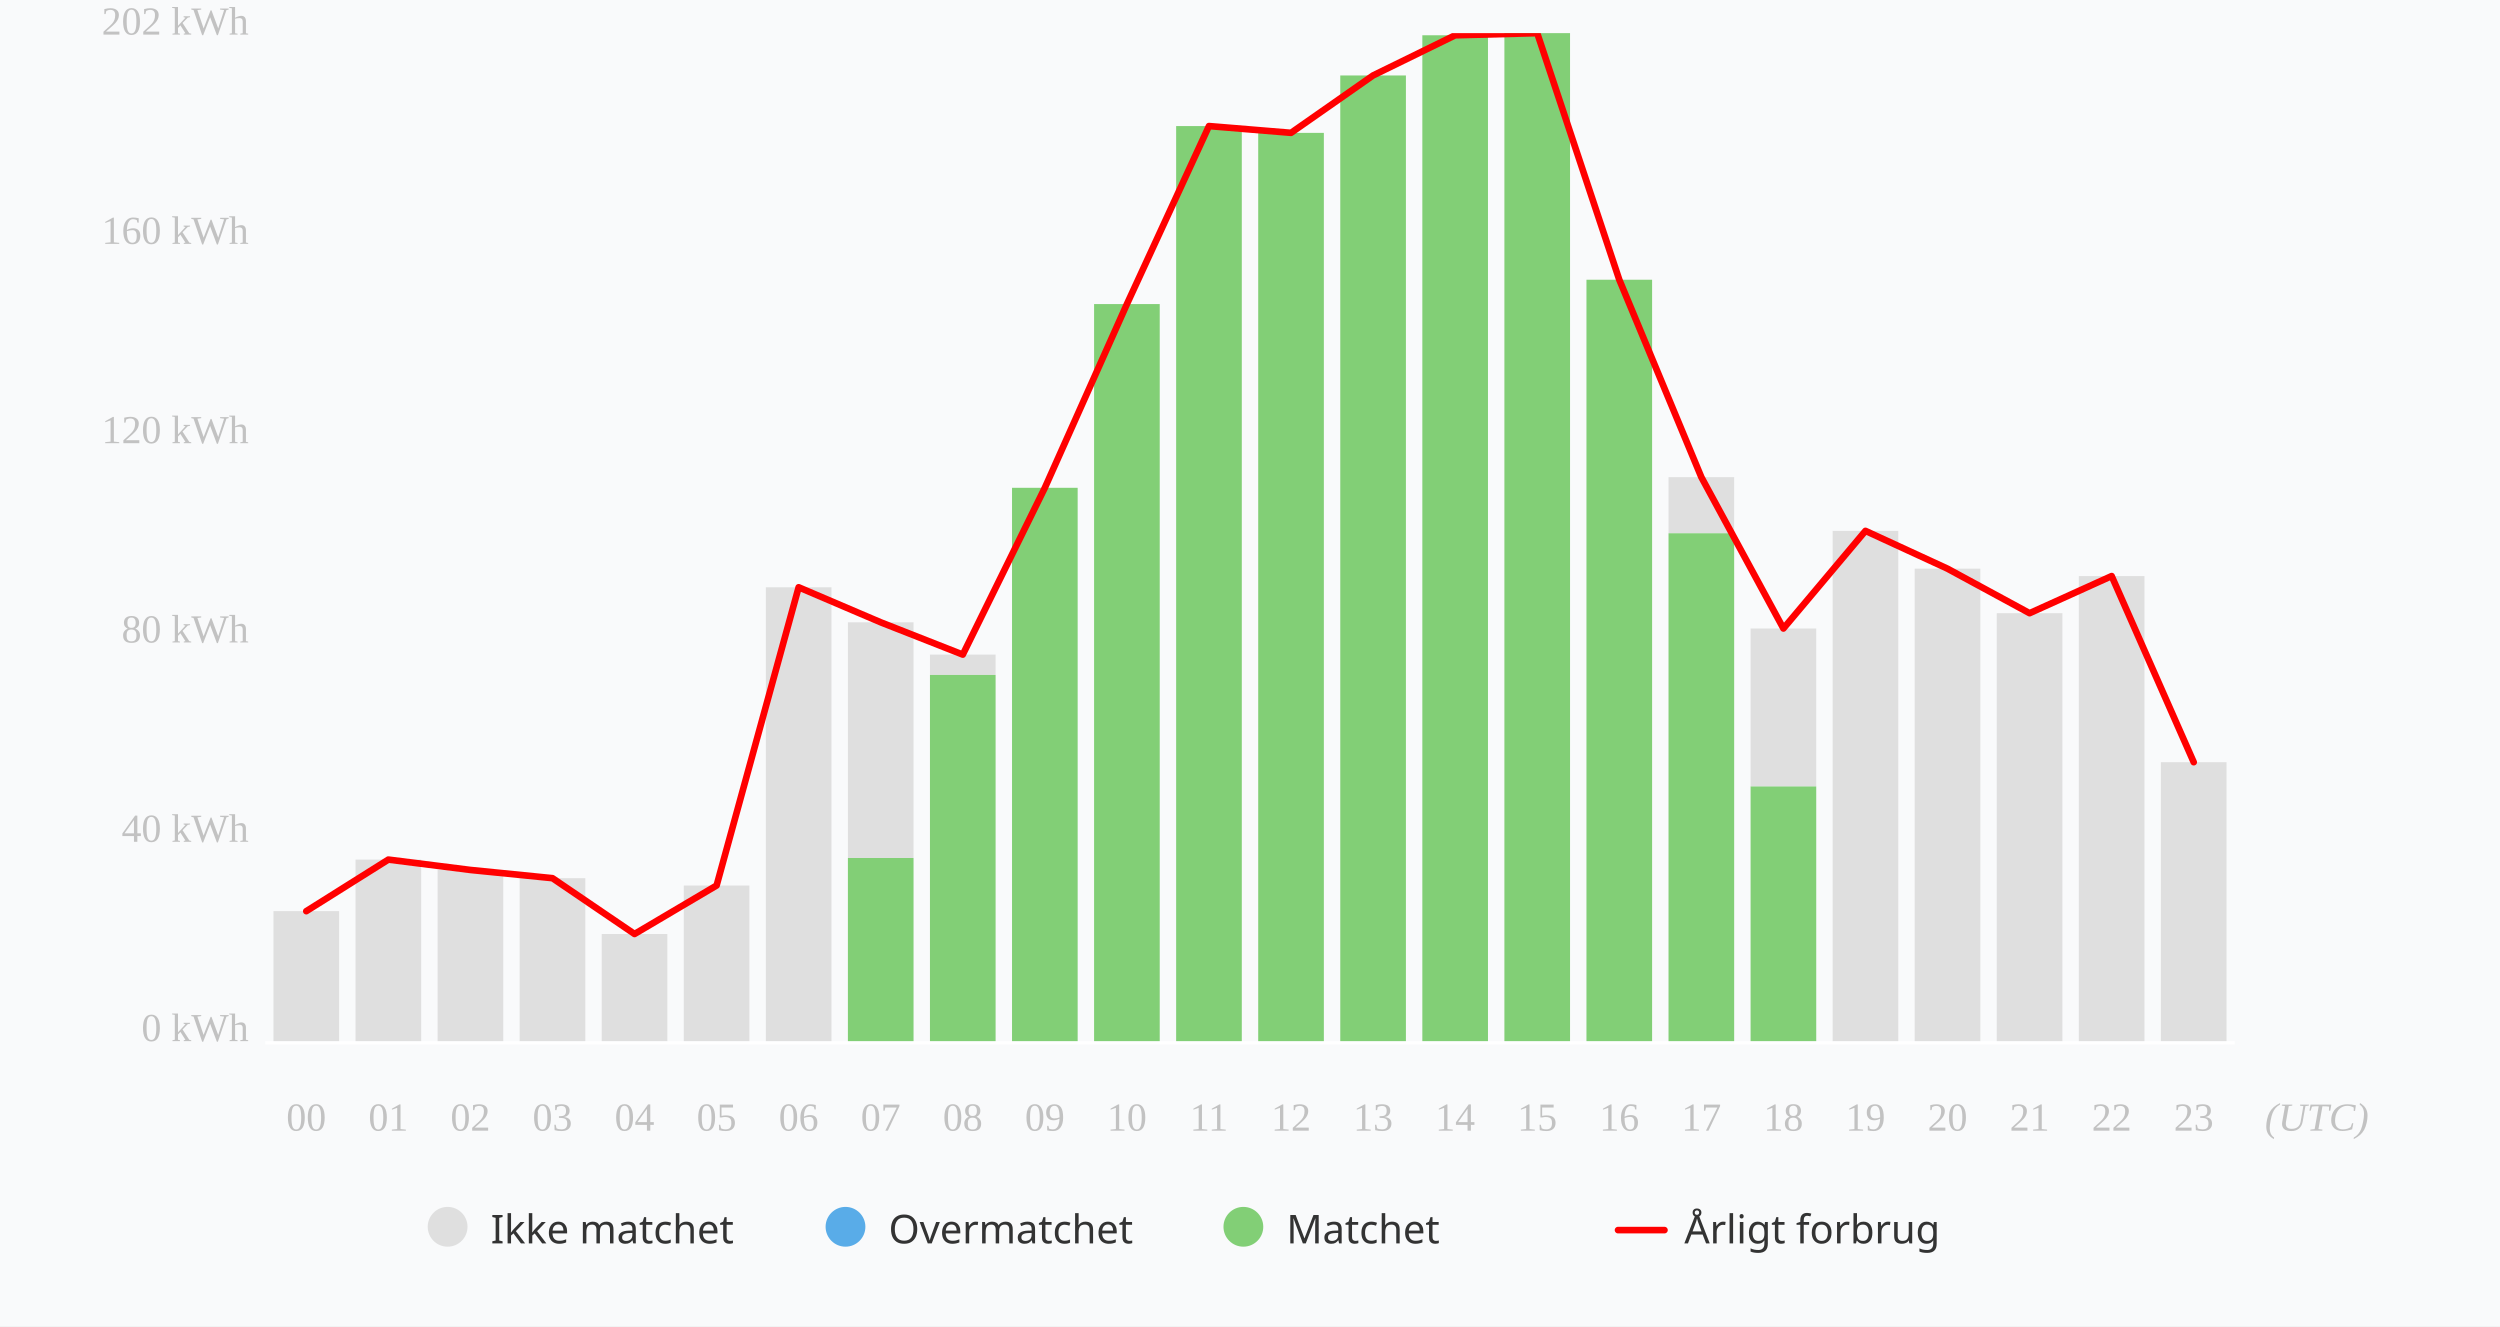
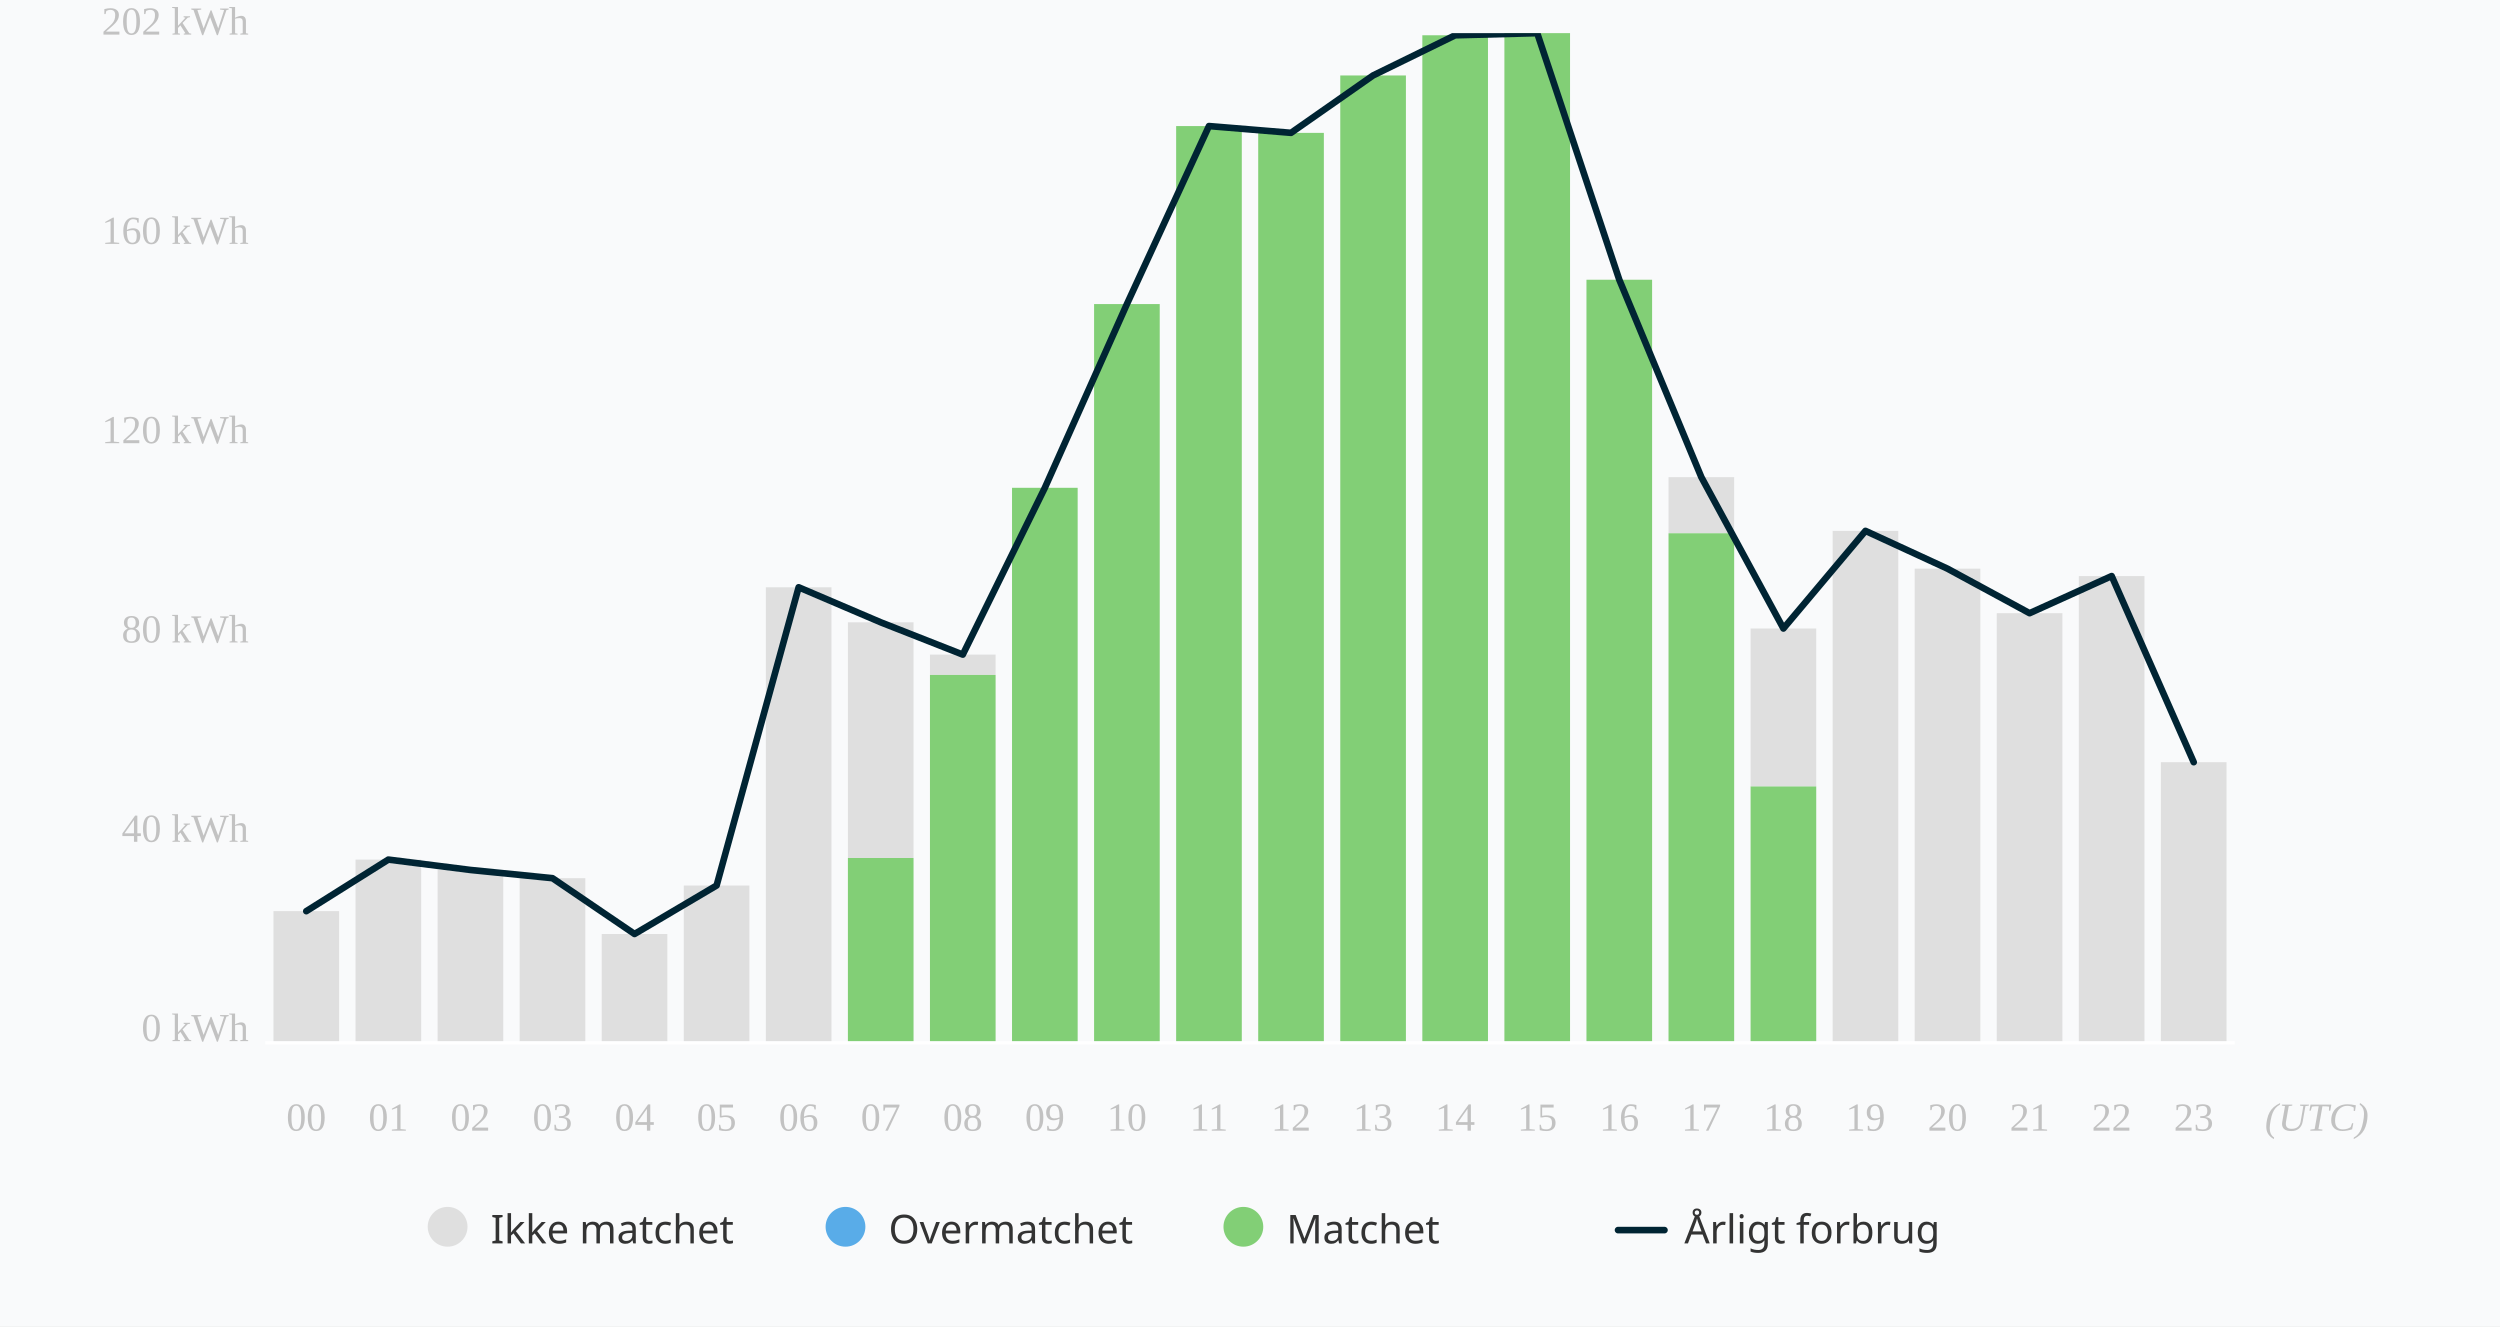
<svg xmlns="http://www.w3.org/2000/svg" class="highcharts-root" viewBox="0 0 754 400" preserveAspectRatio="xMidYMid meet" style="width: 100%; height: auto; display: block;" role="img">
  <defs>
    <filter id="drop-shadow">
      <feDropShadow dx="1" dy="1" flood-color="#000000" flood-opacity="0.75" stdDeviation="2.5" />
    </filter>
    <clipPath id="chart-area">
      <rect x="0" y="0" width="594" height="304" fill="none" />
    </clipPath>
  </defs>
  <rect fill="#F9FAFB" class="highcharts-background" x="0" y="0" width="754" height="400" rx="0" ry="0" />
  <g class="highcharts-grid highcharts-xaxis-grid" data-z-index="1">
    <path fill="none" stroke="#e6e6e6" stroke-width="0" data-z-index="1" class="highcharts-grid-line" d="M 80 10 L 80 314" opacity="1" />
    <path fill="none" stroke="#e6e6e6" stroke-width="0" data-z-index="1" class="highcharts-grid-line" d="M 104.75 10 L 104.75 314" opacity="1" />
    <path fill="none" stroke="#e6e6e6" stroke-width="0" data-z-index="1" class="highcharts-grid-line" d="M 129.5 10 L 129.5 314" opacity="1" />
    <path fill="none" stroke="#e6e6e6" stroke-width="0" data-z-index="1" class="highcharts-grid-line" d="M 154.25 10 L 154.25 314" opacity="1" />
    <path fill="none" stroke="#e6e6e6" stroke-width="0" data-z-index="1" class="highcharts-grid-line" d="M 179 10 L 179 314" opacity="1" />
    <path fill="none" stroke="#e6e6e6" stroke-width="0" data-z-index="1" class="highcharts-grid-line" d="M 203.75 10 L 203.75 314" opacity="1" />
    <path fill="none" stroke="#e6e6e6" stroke-width="0" data-z-index="1" class="highcharts-grid-line" d="M 228.5 10 L 228.5 314" opacity="1" />
    <path fill="none" stroke="#e6e6e6" stroke-width="0" data-z-index="1" class="highcharts-grid-line" d="M 253.25 10 L 253.25 314" opacity="1" />
    <path fill="none" stroke="#e6e6e6" stroke-width="0" data-z-index="1" class="highcharts-grid-line" d="M 278 10 L 278 314" opacity="1" />
    <path fill="none" stroke="#e6e6e6" stroke-width="0" data-z-index="1" class="highcharts-grid-line" d="M 302.75 10 L 302.75 314" opacity="1" />
    <path fill="none" stroke="#e6e6e6" stroke-width="0" data-z-index="1" class="highcharts-grid-line" d="M 327.5 10 L 327.5 314" opacity="1" />
    <path fill="none" stroke="#e6e6e6" stroke-width="0" data-z-index="1" class="highcharts-grid-line" d="M 352.25 10 L 352.25 314" opacity="1" />
    <path fill="none" stroke="#e6e6e6" stroke-width="0" data-z-index="1" class="highcharts-grid-line" d="M 377 10 L 377 314" opacity="1" />
    <path fill="none" stroke="#e6e6e6" stroke-width="0" data-z-index="1" class="highcharts-grid-line" d="M 401.75 10 L 401.75 314" opacity="1" />
    <path fill="none" stroke="#e6e6e6" stroke-width="0" data-z-index="1" class="highcharts-grid-line" d="M 426.5 10 L 426.5 314" opacity="1" />
    <path fill="none" stroke="#e6e6e6" stroke-width="0" data-z-index="1" class="highcharts-grid-line" d="M 451.25 10 L 451.25 314" opacity="1" />
    <path fill="none" stroke="#e6e6e6" stroke-width="0" data-z-index="1" class="highcharts-grid-line" d="M 476 10 L 476 314" opacity="1" />
    <path fill="none" stroke="#e6e6e6" stroke-width="0" data-z-index="1" class="highcharts-grid-line" d="M 500.75 10 L 500.75 314" opacity="1" />
    <path fill="none" stroke="#e6e6e6" stroke-width="0" data-z-index="1" class="highcharts-grid-line" d="M 525.5 10 L 525.5 314" opacity="1" />
    <path fill="none" stroke="#e6e6e6" stroke-width="0" data-z-index="1" class="highcharts-grid-line" d="M 550.25 10 L 550.25 314" opacity="1" />
    <path fill="none" stroke="#e6e6e6" stroke-width="0" data-z-index="1" class="highcharts-grid-line" d="M 575 10 L 575 314" opacity="1" />
    <path fill="none" stroke="#e6e6e6" stroke-width="0" data-z-index="1" class="highcharts-grid-line" d="M 599.75 10 L 599.75 314" opacity="1" />
    <path fill="none" stroke="#e6e6e6" stroke-width="0" data-z-index="1" class="highcharts-grid-line" d="M 624.5 10 L 624.5 314" opacity="1" />
    <path fill="none" stroke="#e6e6e6" stroke-width="0" data-z-index="1" class="highcharts-grid-line" d="M 649.25 10 L 649.25 314" opacity="1" />
    <path fill="none" stroke="#e6e6e6" stroke-width="0" data-z-index="1" class="highcharts-grid-line" d="M 674 10 L 674 314" opacity="1" />
  </g>
  <g class="highcharts-axis highcharts-xaxis" data-z-index="2">
    <path fill="none" class="highcharts-axis-line" stroke="#ffffff" stroke-width="1" d="M 80 314.5 L 674 314.5" />
  </g>
  <g class="highcharts-series-group" data-z-index="3" transform="translate(80,10)">
    <g class="highcharts-series highcharts-series-0 highcharts-column-series" data-z-index="0.1" opacity="1" clip-path="url(#chart-area)">
      <rect x="2.475" y="264.807" width="19.8" height="39.193" fill="#DFDFDF" />
      <rect x="27.225" y="249.253" width="19.8" height="54.747" fill="#DFDFDF" />
      <rect x="51.975" y="252.379" width="19.8" height="51.621" fill="#DFDFDF" />
      <rect x="76.725" y="254.858" width="19.8" height="49.142" fill="#DFDFDF" />
      <rect x="101.475" y="271.69" width="19.8" height="32.31" fill="#DFDFDF" />
      <rect x="126.225" y="257.067" width="19.8" height="46.933" fill="#DFDFDF" />
      <rect x="150.975" y="167.124" width="19.8" height="136.876" fill="#DFDFDF" />
      <rect x="175.725" y="177.689" width="19.8" height="71.086" fill="#DFDFDF" />
      <rect x="200.475" y="187.427" width="19.8" height="6.133" fill="#DFDFDF" />
      <rect x="423.225" y="133.912" width="19.8" height="16.925" fill="#DFDFDF" />
      <rect x="447.975" y="179.553" width="19.8" height="47.655" fill="#DFDFDF" />
      <rect x="472.725" y="150.113" width="19.8" height="153.887" fill="#DFDFDF" />
      <rect x="497.475" y="161.519" width="19.8" height="142.481" fill="#DFDFDF" />
      <rect x="522.225" y="174.939" width="19.8" height="129.061" fill="#DFDFDF" />
      <rect x="546.975" y="163.743" width="19.8" height="140.257" fill="#DFDFDF" />
      <rect x="571.725" y="219.873" width="19.8" height="84.127" fill="#DFDFDF" />
    </g>
    <g class="highcharts-series highcharts-series-1 highcharts-column-series" data-z-index="0.1" opacity="1" clip-path="url(#chart-area)" />
    <g class="highcharts-series highcharts-series-2 highcharts-column-series" data-z-index="0.1" opacity="1" clip-path="url(#chart-area)">
      <rect x="175.725" y="248.776" width="19.8" height="55.224" fill="#82CF76" />
      <rect x="200.475" y="193.561" width="19.8" height="110.439" fill="#82CF76" />
      <rect x="225.225" y="137.122" width="19.8" height="166.878" fill="#82CF76" />
      <rect x="249.975" y="81.713" width="19.8" height="222.287" fill="#82CF76" />
      <rect x="274.725" y="28.023" width="19.8" height="275.977" fill="#82CF76" />
      <rect x="299.475" y="30.065" width="19.8" height="273.935" fill="#82CF76" />
      <rect x="324.225" y="12.754" width="19.8" height="291.246" fill="#82CF76" />
      <rect x="348.975" y="0.641" width="19.8" height="303.359" fill="#82CF76" />
      <rect x="373.725" y="0" width="19.8" height="304" fill="#82CF76" />
      <rect x="398.475" y="74.362" width="19.8" height="229.638" fill="#82CF76" />
      <rect x="423.225" y="150.837" width="19.8" height="153.163" fill="#82CF76" />
      <rect x="447.975" y="227.207" width="19.8" height="76.793" fill="#82CF76" />
    </g>
    <g class="highcharts-series highcharts-series-3 highcharts-line-series" data-z-index="10" opacity="1" clip-path="url(#chart-area)">
-       <path fill="none" class="highcharts-graph" d="M 12.375,264.807 37.125,249.253 61.875,252.379 86.625,254.858 111.375,271.69 136.125,257.067 160.875,167.124 185.625,177.689 210.375,187.427 235.125,137.122 259.875,81.713 284.625,28.023 309.375,30.065 334.125,12.754 358.875,0.641 383.625,0 408.375,74.362 433.125,133.912 457.875,179.553 482.625,150.113 507.375,161.519 532.125,174.939 556.875,163.743 581.625,219.873" stroke="#FF0000" stroke-width="2" stroke-linejoin="round" stroke-linecap="round" />
+       <path fill="none" class="highcharts-graph" d="M 12.375,264.807 37.125,249.253 61.875,252.379 86.625,254.858 111.375,271.69 136.125,257.067 160.875,167.124 185.625,177.689 210.375,187.427 235.125,137.122 259.875,81.713 284.625,28.023 309.375,30.065 334.125,12.754 358.875,0.641 383.625,0 408.375,74.362 433.125,133.912 457.875,179.553 482.625,150.113 507.375,161.519 532.125,174.939 556.875,163.743 581.625,219.873" stroke="#002433" stroke-width="2" stroke-linejoin="round" stroke-linecap="round" />
    </g>
  </g>
  <g class="highcharts-axis-labels highcharts-xaxis-labels" data-z-index="7">
    <text x="92.375" y="341" text-anchor="middle" style="cursor: default; font-size: 12px; fill: rgb(194,194,194);">00</text>
    <text x="117.125" y="341" text-anchor="middle" style="cursor: default; font-size: 12px; fill: rgb(194,194,194);">01</text>
    <text x="141.875" y="341" text-anchor="middle" style="cursor: default; font-size: 12px; fill: rgb(194,194,194);">02</text>
    <text x="166.625" y="341" text-anchor="middle" style="cursor: default; font-size: 12px; fill: rgb(194,194,194);">03</text>
    <text x="191.375" y="341" text-anchor="middle" style="cursor: default; font-size: 12px; fill: rgb(194,194,194);">04</text>
    <text x="216.125" y="341" text-anchor="middle" style="cursor: default; font-size: 12px; fill: rgb(194,194,194);">05</text>
    <text x="240.875" y="341" text-anchor="middle" style="cursor: default; font-size: 12px; fill: rgb(194,194,194);">06</text>
    <text x="265.625" y="341" text-anchor="middle" style="cursor: default; font-size: 12px; fill: rgb(194,194,194);">07</text>
    <text x="290.375" y="341" text-anchor="middle" style="cursor: default; font-size: 12px; fill: rgb(194,194,194);">08</text>
    <text x="315.125" y="341" text-anchor="middle" style="cursor: default; font-size: 12px; fill: rgb(194,194,194);">09</text>
    <text x="339.875" y="341" text-anchor="middle" style="cursor: default; font-size: 12px; fill: rgb(194,194,194);">10</text>
    <text x="364.625" y="341" text-anchor="middle" style="cursor: default; font-size: 12px; fill: rgb(194,194,194);">11</text>
    <text x="389.375" y="341" text-anchor="middle" style="cursor: default; font-size: 12px; fill: rgb(194,194,194);">12</text>
    <text x="414.125" y="341" text-anchor="middle" style="cursor: default; font-size: 12px; fill: rgb(194,194,194);">13</text>
    <text x="438.875" y="341" text-anchor="middle" style="cursor: default; font-size: 12px; fill: rgb(194,194,194);">14</text>
    <text x="463.625" y="341" text-anchor="middle" style="cursor: default; font-size: 12px; fill: rgb(194,194,194);">15</text>
    <text x="488.375" y="341" text-anchor="middle" style="cursor: default; font-size: 12px; fill: rgb(194,194,194);">16</text>
    <text x="513.125" y="341" text-anchor="middle" style="cursor: default; font-size: 12px; fill: rgb(194,194,194);">17</text>
    <text x="537.875" y="341" text-anchor="middle" style="cursor: default; font-size: 12px; fill: rgb(194,194,194);">18</text>
    <text x="562.625" y="341" text-anchor="middle" style="cursor: default; font-size: 12px; fill: rgb(194,194,194);">19</text>
    <text x="587.375" y="341" text-anchor="middle" style="cursor: default; font-size: 12px; fill: rgb(194,194,194);">20</text>
    <text x="612.125" y="341" text-anchor="middle" style="cursor: default; font-size: 12px; fill: rgb(194,194,194);">21</text>
    <text x="636.875" y="341" text-anchor="middle" style="cursor: default; font-size: 12px; fill: rgb(194,194,194);">22</text>
    <text x="661.625" y="341" text-anchor="middle" style="cursor: default; font-size: 12px; fill: rgb(194,194,194);">23</text>
    <text x="698.75" y="341" text-anchor="middle" style="cursor: default; font-size: 12px; fill: rgb(194,194,194); font-style: italic;"> (UTC)</text>
  </g>
  <g class="highcharts-legend" data-z-index="7" transform="translate(119,355)">
    <rect fill="none" class="highcharts-legend-box" rx="0" ry="0" stroke="#999999" stroke-width="0" x="0" y="0" width="517" height="30" />
    <g data-z-index="1">
      <g>
        <g class="highcharts-legend-item highcharts-column-series" data-z-index="1" transform="translate(8,3)">
          <text x="21" y="17" text-anchor="start" data-z-index="2" style="font-size: 12px; font-family: OpenSansNormal; fill: rgb(51, 51, 51);">Ikke matchet</text>
          <rect x="2" y="6" rx="6" ry="6" width="12" height="12" fill="#DFDFDF" class="highcharts-point" data-z-index="3" />
        </g>
        <g class="highcharts-legend-item highcharts-column-series" data-z-index="1" transform="translate(128,3)">
          <text x="21" y="17" text-anchor="start" data-z-index="2" style="font-size: 12px; font-family: OpenSansNormal; fill: rgb(51, 51, 51);">Overmatchet</text>
          <rect x="2" y="6" rx="6" ry="6" width="12" height="12" fill="#59ACE8" class="highcharts-point" data-z-index="3" />
        </g>
        <g class="highcharts-legend-item highcharts-column-series" data-z-index="1" transform="translate(248,3)">
          <text x="21" y="17" text-anchor="start" data-z-index="2" style="font-size: 12px; font-family: OpenSansNormal; fill: rgb(51, 51, 51);">Matchet</text>
          <rect x="2" y="6" rx="6" ry="6" width="12" height="12" fill="#82CF76" class="highcharts-point" data-z-index="3" />
        </g>
        <g class="highcharts-legend-item highcharts-line-series" data-z-index="1" transform="translate(368,3)">
-           <path fill="none" class="highcharts-graph" stroke-width="2" stroke-linecap="round" d="M 1 13 L 15 13" stroke="#FF0000" />
+           <path fill="none" class="highcharts-graph" stroke-width="2" stroke-linecap="round" d="M 1 13 L 15 13" stroke="#002433" />
          <text x="21" y="17" text-anchor="start" data-z-index="2" style="font-size: 12px; font-family: OpenSansNormal; fill: rgb(51, 51, 51);">Årligt forbrug</text>
        </g>
      </g>
    </g>
  </g>
  <g class="highcharts-axis-labels highcharts-yaxis-labels" data-z-index="7">
    <text x="75" y="314" text-anchor="end" style="font-size: 12px; fill: rgb(194,194,194);">0 kWh</text>
    <text x="75" y="253.888" text-anchor="end" style="font-size: 12px; fill: rgb(194,194,194);">40 kWh</text>
    <text x="75" y="193.776" text-anchor="end" style="font-size: 12px; fill: rgb(194,194,194);">80 kWh</text>
    <text x="75" y="133.663" text-anchor="end" style="font-size: 12px; fill: rgb(194,194,194);">120 kWh</text>
    <text x="75" y="73.551" text-anchor="end" style="font-size: 12px; fill: rgb(194,194,194);">160 kWh</text>
    <text x="75" y="10.433" text-anchor="end" style="font-size: 12px; fill: rgb(194,194,194);">202 kWh</text>
  </g>
  <g class="highcharts-axis highcharts-yaxis-left">
    <line x1="80" y1="10" x2="80" y2="314" stroke="FFA500" stroke-width="2" />
  </g>
</svg>
